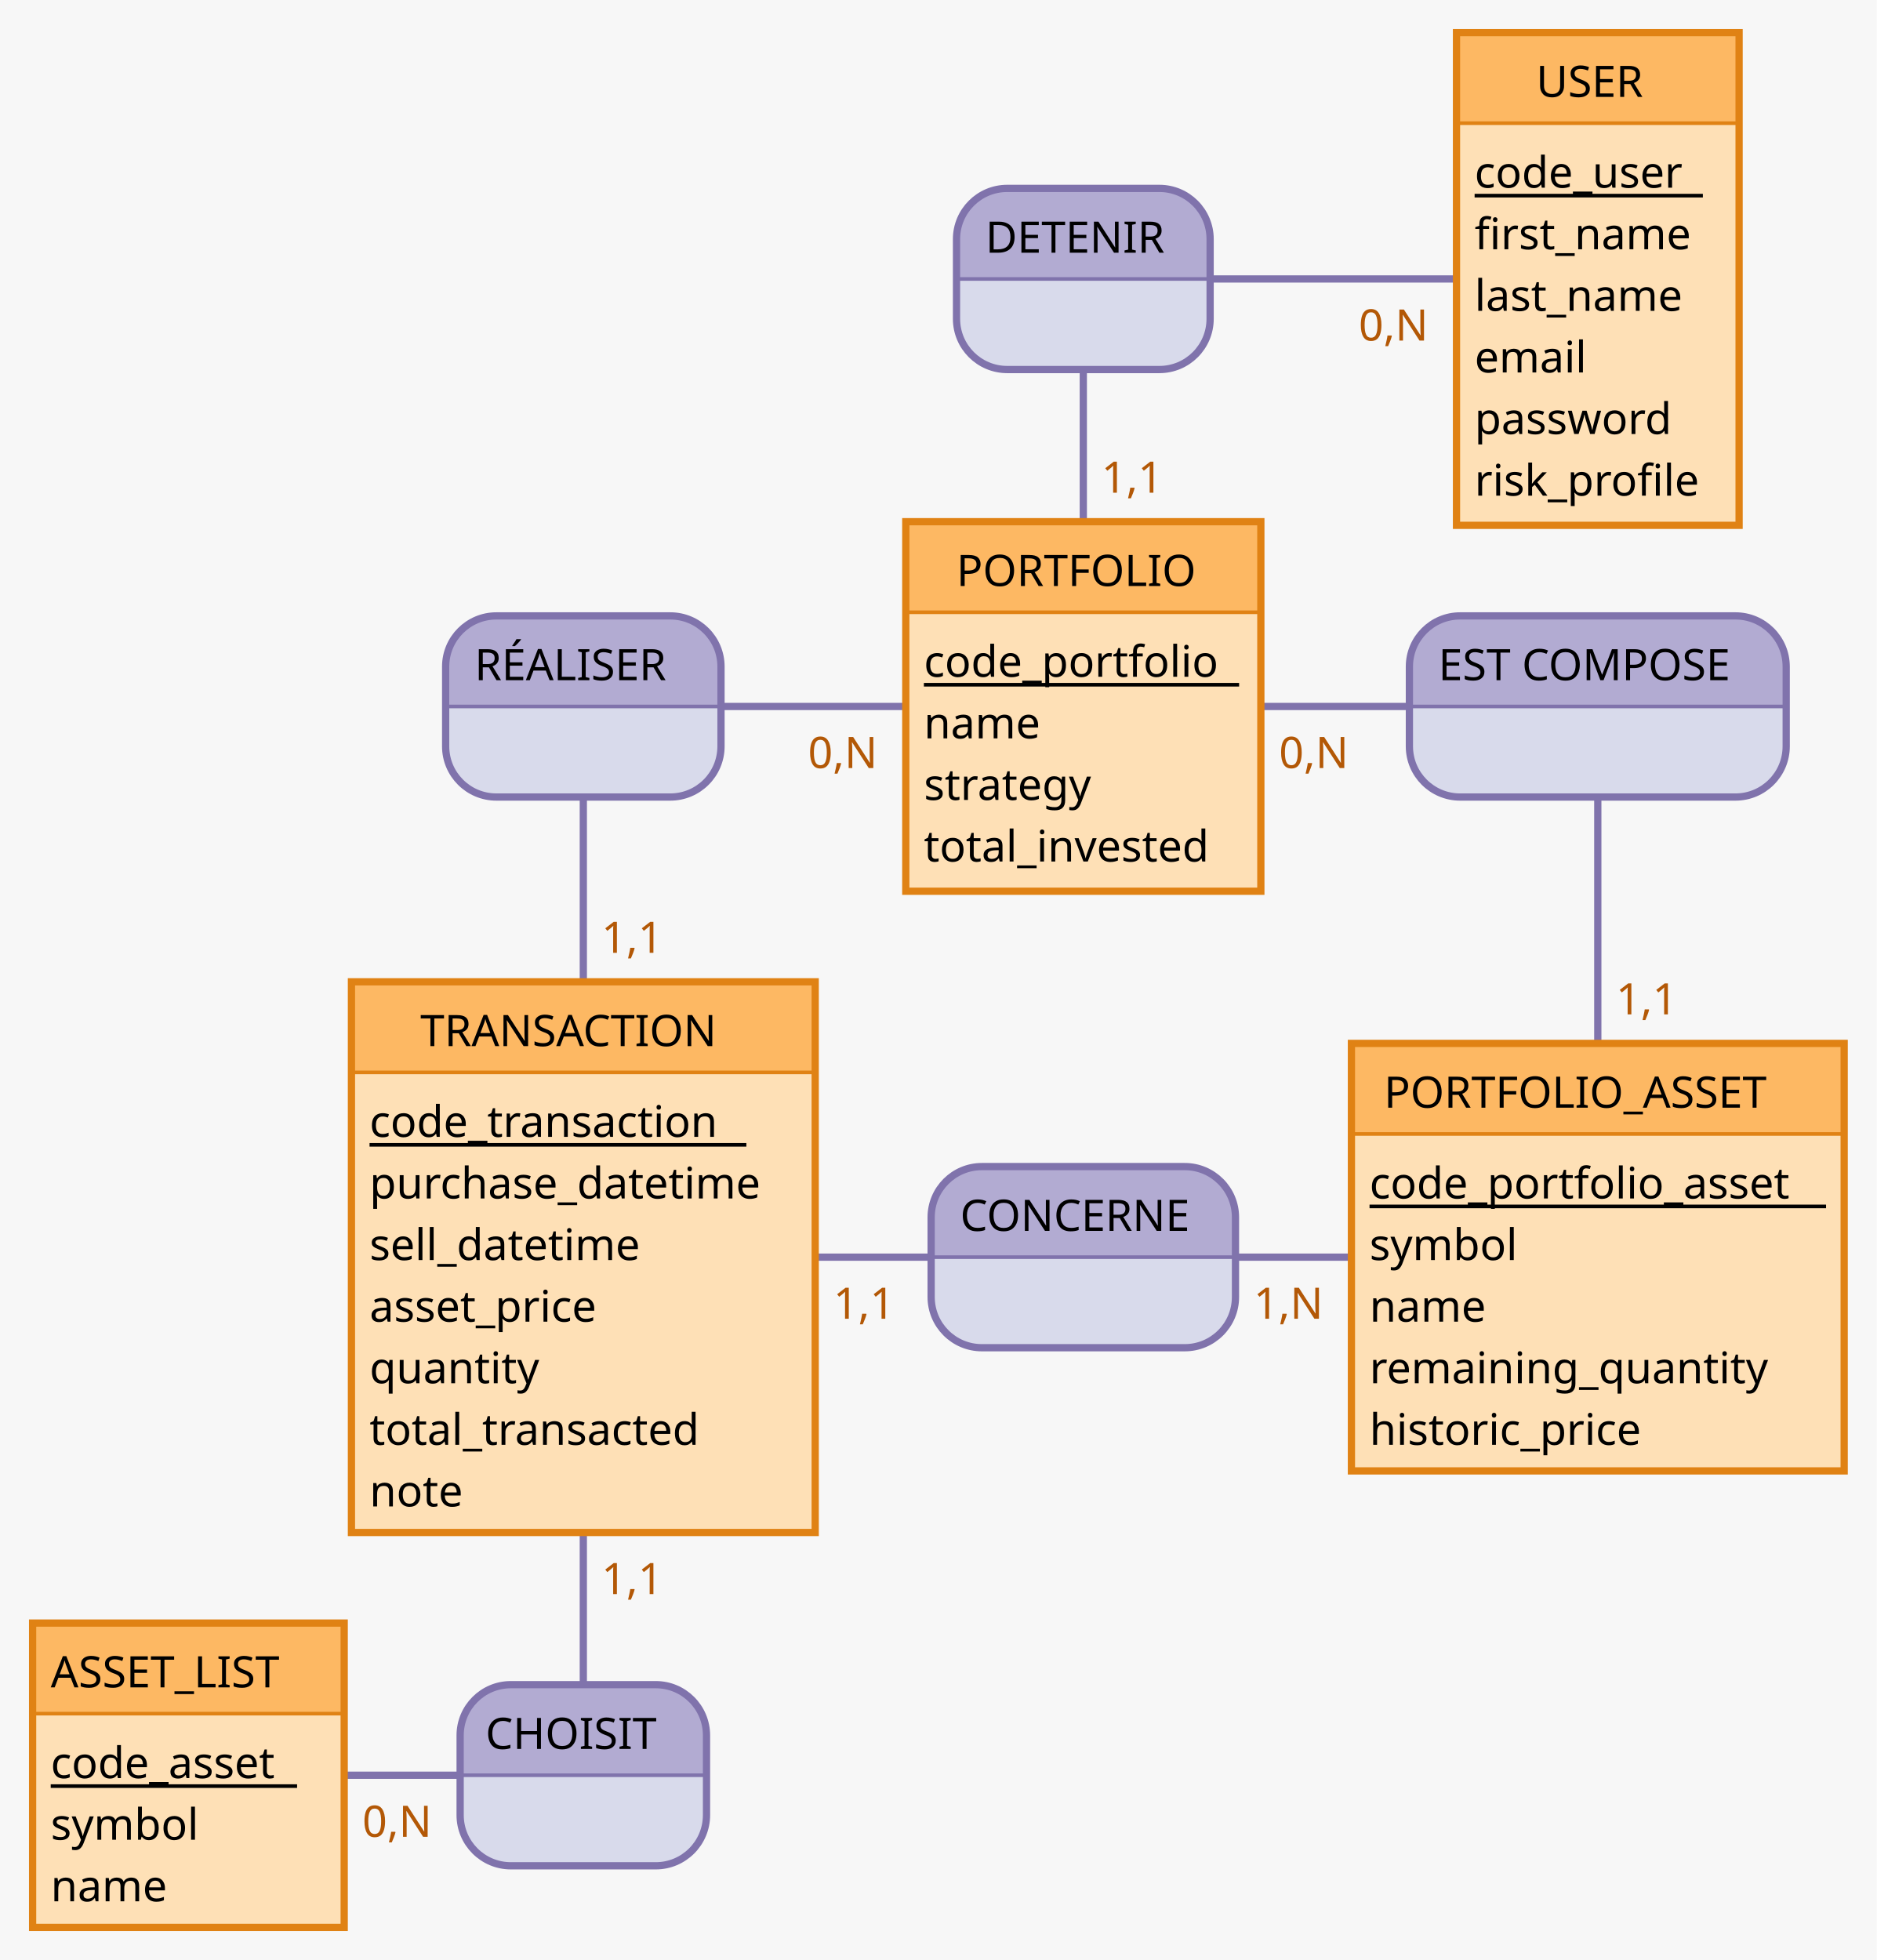
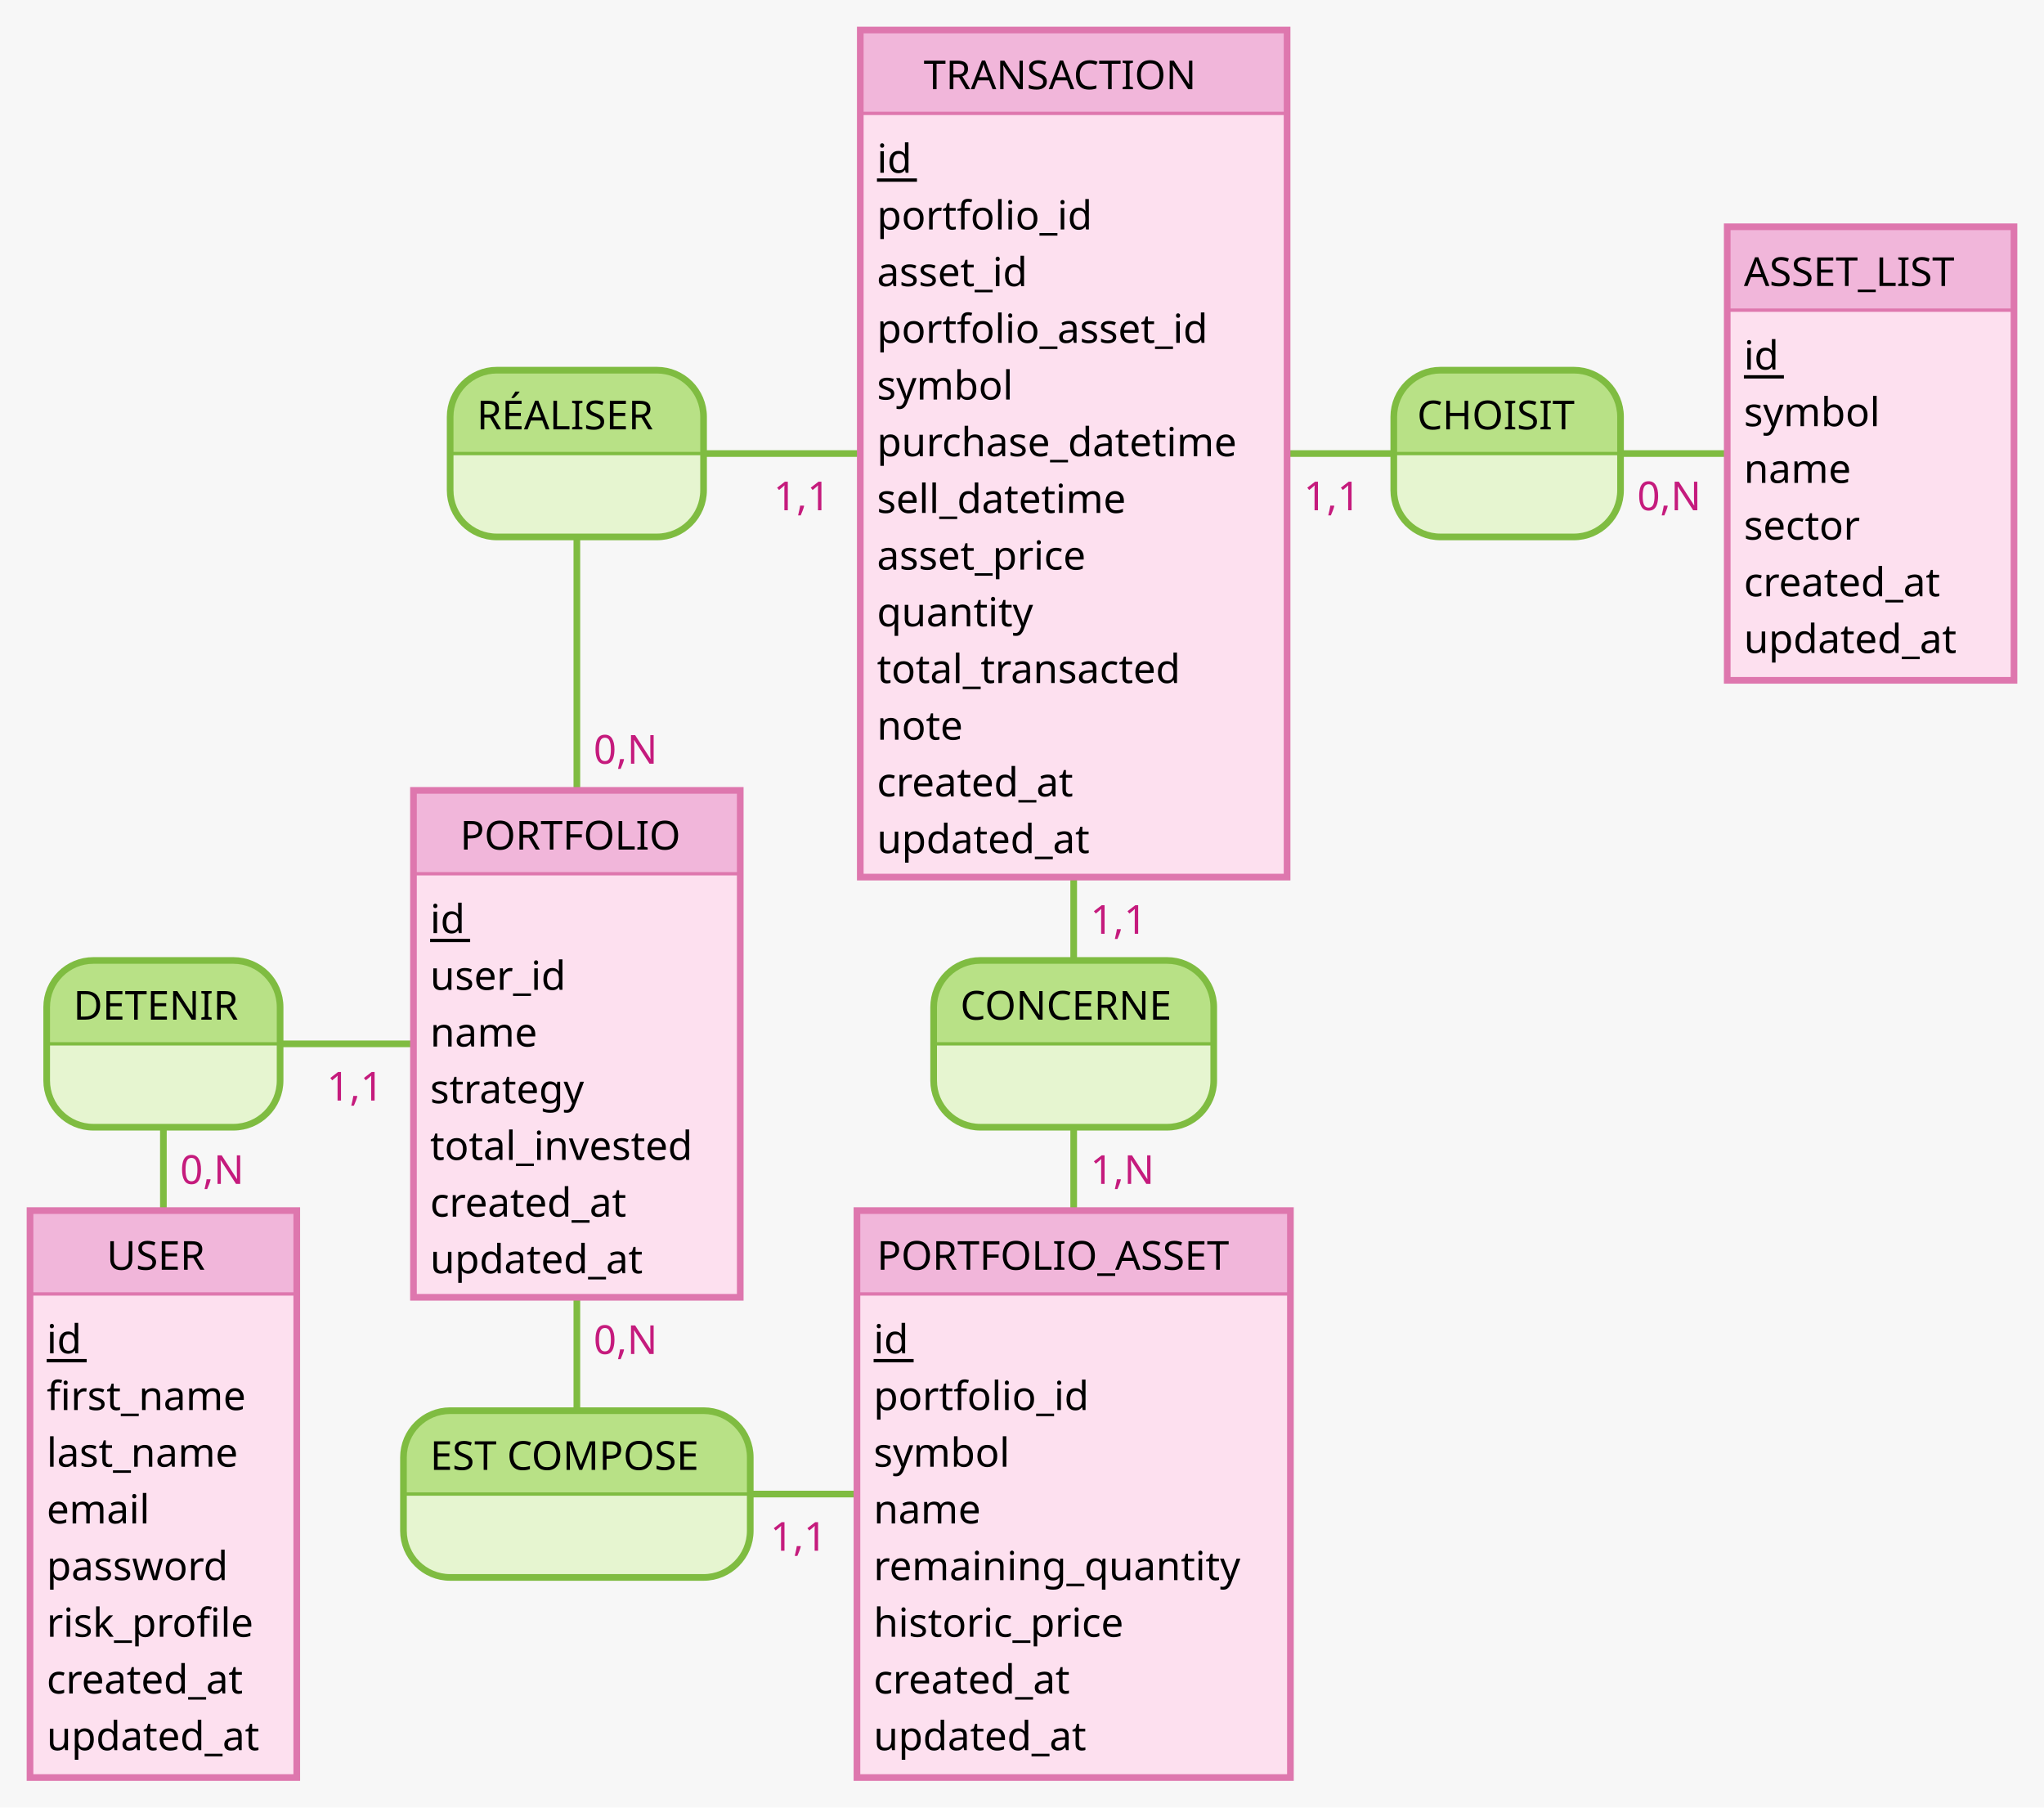
- <svg xmlns="http://www.w3.org/2000/svg" width="518" height="541" viewBox="0 0 518 541">
-   <rect id="frame" x="0" y="0" width="518" height="541" fill="#f7f7f7" stroke="none" stroke-width="0" />
+ <svg xmlns="http://www.w3.org/2000/svg" width="613" height="542" viewBox="0 0 613 542">
+   <rect id="frame" x="0" y="0" width="613" height="542" fill="#f7f7f7" stroke="none" stroke-width="0" />
  <g>
-     <line x1="441" y1="77" x2="299" y2="77" stroke="#8073ac" stroke-width="2" />
-     <text x="375" y="94" fill="#b35806" font-family="Verdana" font-size="12">0,N</text>
-     <line x1="299" y1="195" x2="299" y2="77" stroke="#8073ac" stroke-width="2" />
-     <text x="304" y="136" fill="#b35806" font-family="Verdana" font-size="12">1,1</text>
+     <line x1="173" y1="313" x2="173" y2="136" stroke="#7fbc41" stroke-width="2" />
+     <text x="178" y="229" fill="#c51b7d" font-family="Verdana" font-size="12">0,N</text>
+     <line x1="322" y1="136" x2="173" y2="136" stroke="#7fbc41" stroke-width="2" />
+     <text x="232" y="153" fill="#c51b7d" font-family="Verdana" font-size="12">1,1</text>
    <g>
-       <path d="M320 52 a14 14 90 0 1 14 14 V77 h-70 V66 a14 14 90 0 1 14 -14" fill="#b2abd2" stroke="#b2abd2" stroke-width="0" />
-       <path d="M334 77 v11 a14 14 90 0 1 -14 14 H278 a14 14 90 0 1 -14 -14 V77 H70" fill="#d8daeb" stroke="#d8daeb" stroke-width="0" />
-       <rect x="264" y="52" width="70" height="50" fill="none" rx="14" stroke="#8073ac" stroke-width="2" />
-       <line x1="264" y1="77" x2="334" y2="77" stroke="#8073ac" stroke-width="1" />
-       <text x="272" y="69.75" fill="#000" font-family="Verdana" font-size="12">DETENIR</text>
+       <path d="M197 111 a14 14 90 0 1 14 14 V136 h-76 V125 a14 14 90 0 1 14 -14" fill="#b8e186" stroke="#b8e186" stroke-width="0" />
+       <path d="M211 136 v11 a14 14 90 0 1 -14 14 H149 a14 14 90 0 1 -14 -14 V136 H76" fill="#e6f5d0" stroke="#e6f5d0" stroke-width="0" />
+       <rect x="135" y="111" width="76" height="50" fill="none" rx="14" stroke="#7fbc41" stroke-width="2" />
+       <line x1="135" y1="136" x2="211" y2="136" stroke="#7fbc41" stroke-width="1" />
+       <text x="143" y="128.75" fill="#000" font-family="Verdana" font-size="12">RÉALISER</text>
    </g>
  </g>
  <g>
-     <line x1="299" y1="195" x2="161" y2="195" stroke="#8073ac" stroke-width="2" />
-     <text x="223" y="212" fill="#b35806" font-family="Verdana" font-size="12">0,N</text>
-     <line x1="161" y1="347" x2="161" y2="195" stroke="#8073ac" stroke-width="2" />
-     <text x="166" y="263" fill="#b35806" font-family="Verdana" font-size="12">1,1</text>
+     <line x1="322" y1="136" x2="452" y2="136" stroke="#7fbc41" stroke-width="2" />
+     <text x="391" y="153" fill="#c51b7d" font-family="Verdana" font-size="12">1,1</text>
+     <line x1="561" y1="136" x2="452" y2="136" stroke="#7fbc41" stroke-width="2" />
+     <text x="491" y="153" fill="#c51b7d" font-family="Verdana" font-size="12">0,N</text>
    <g>
-       <path d="M185 170 a14 14 90 0 1 14 14 V195 h-76 V184 a14 14 90 0 1 14 -14" fill="#b2abd2" stroke="#b2abd2" stroke-width="0" />
-       <path d="M199 195 v11 a14 14 90 0 1 -14 14 H137 a14 14 90 0 1 -14 -14 V195 H76" fill="#d8daeb" stroke="#d8daeb" stroke-width="0" />
-       <rect x="123" y="170" width="76" height="50" fill="none" rx="14" stroke="#8073ac" stroke-width="2" />
-       <line x1="123" y1="195" x2="199" y2="195" stroke="#8073ac" stroke-width="1" />
-       <text x="131" y="187.75" fill="#000" font-family="Verdana" font-size="12">RÉALISER</text>
+       <path d="M472 111 a14 14 90 0 1 14 14 V136 h-68 V125 a14 14 90 0 1 14 -14" fill="#b8e186" stroke="#b8e186" stroke-width="0" />
+       <path d="M486 136 v11 a14 14 90 0 1 -14 14 H432 a14 14 90 0 1 -14 -14 V136 H68" fill="#e6f5d0" stroke="#e6f5d0" stroke-width="0" />
+       <rect x="418" y="111" width="68" height="50" fill="none" rx="14" stroke="#7fbc41" stroke-width="2" />
+       <line x1="418" y1="136" x2="486" y2="136" stroke="#7fbc41" stroke-width="1" />
+       <text x="425" y="128.75" fill="#000" font-family="Verdana" font-size="12">CHOISIT</text>
    </g>
  </g>
  <g>
-     <line x1="299" y1="195" x2="441" y2="195" stroke="#8073ac" stroke-width="2" />
-     <text x="353" y="212" fill="#b35806" font-family="Verdana" font-size="12">0,N</text>
-     <line x1="441" y1="347" x2="441" y2="195" stroke="#8073ac" stroke-width="2" />
-     <text x="446" y="280" fill="#b35806" font-family="Verdana" font-size="12">1,1</text>
+     <line x1="49" y1="448" x2="49" y2="313" stroke="#7fbc41" stroke-width="2" />
+     <text x="54" y="355" fill="#c51b7d" font-family="Verdana" font-size="12">0,N</text>
+     <line x1="173" y1="313" x2="49" y2="313" stroke="#7fbc41" stroke-width="2" />
+     <text x="98" y="330" fill="#c51b7d" font-family="Verdana" font-size="12">1,1</text>
    <g>
-       <path d="M479 170 a14 14 90 0 1 14 14 V195 h-104 V184 a14 14 90 0 1 14 -14" fill="#b2abd2" stroke="#b2abd2" stroke-width="0" />
-       <path d="M493 195 v11 a14 14 90 0 1 -14 14 H403 a14 14 90 0 1 -14 -14 V195 H104" fill="#d8daeb" stroke="#d8daeb" stroke-width="0" />
-       <rect x="389" y="170" width="104" height="50" fill="none" rx="14" stroke="#8073ac" stroke-width="2" />
-       <line x1="389" y1="195" x2="493" y2="195" stroke="#8073ac" stroke-width="1" />
-       <text x="397" y="187.75" fill="#000" font-family="Verdana" font-size="12">EST COMPOSE</text>
+       <path d="M70 288 a14 14 90 0 1 14 14 V313 h-70 V302 a14 14 90 0 1 14 -14" fill="#b8e186" stroke="#b8e186" stroke-width="0" />
+       <path d="M84 313 v11 a14 14 90 0 1 -14 14 H28 a14 14 90 0 1 -14 -14 V313 H70" fill="#e6f5d0" stroke="#e6f5d0" stroke-width="0" />
+       <rect x="14" y="288" width="70" height="50" fill="none" rx="14" stroke="#7fbc41" stroke-width="2" />
+       <line x1="14" y1="313" x2="84" y2="313" stroke="#7fbc41" stroke-width="1" />
+       <text x="22" y="305.75" fill="#000" font-family="Verdana" font-size="12">DETENIR</text>
    </g>
  </g>
  <g>
-     <line x1="161" y1="347" x2="299" y2="347" stroke="#8073ac" stroke-width="2" />
-     <text x="230" y="364" fill="#b35806" font-family="Verdana" font-size="12">1,1</text>
-     <line x1="441" y1="347" x2="299" y2="347" stroke="#8073ac" stroke-width="2" />
-     <text x="346" y="364" fill="#b35806" font-family="Verdana" font-size="12">1,N</text>
+     <line x1="322" y1="136" x2="322" y2="313" stroke="#7fbc41" stroke-width="2" />
+     <text x="327" y="280" fill="#c51b7d" font-family="Verdana" font-size="12">1,1</text>
+     <line x1="322" y1="448" x2="322" y2="313" stroke="#7fbc41" stroke-width="2" />
+     <text x="327" y="355" fill="#c51b7d" font-family="Verdana" font-size="12">1,N</text>
    <g>
-       <path d="M327 322 a14 14 90 0 1 14 14 V347 h-84 V336 a14 14 90 0 1 14 -14" fill="#b2abd2" stroke="#b2abd2" stroke-width="0" />
-       <path d="M341 347 v11 a14 14 90 0 1 -14 14 H271 a14 14 90 0 1 -14 -14 V347 H84" fill="#d8daeb" stroke="#d8daeb" stroke-width="0" />
-       <rect x="257" y="322" width="84" height="50" fill="none" rx="14" stroke="#8073ac" stroke-width="2" />
-       <line x1="257" y1="347" x2="341" y2="347" stroke="#8073ac" stroke-width="1" />
-       <text x="265" y="339.75" fill="#000" font-family="Verdana" font-size="12">CONCERNE</text>
+       <path d="M350 288 a14 14 90 0 1 14 14 V313 h-84 V302 a14 14 90 0 1 14 -14" fill="#b8e186" stroke="#b8e186" stroke-width="0" />
+       <path d="M364 313 v11 a14 14 90 0 1 -14 14 H294 a14 14 90 0 1 -14 -14 V313 H84" fill="#e6f5d0" stroke="#e6f5d0" stroke-width="0" />
+       <rect x="280" y="288" width="84" height="50" fill="none" rx="14" stroke="#7fbc41" stroke-width="2" />
+       <line x1="280" y1="313" x2="364" y2="313" stroke="#7fbc41" stroke-width="1" />
+       <text x="288" y="305.75" fill="#000" font-family="Verdana" font-size="12">CONCERNE</text>
    </g>
  </g>
  <g>
-     <line x1="161" y1="347" x2="161" y2="490" stroke="#8073ac" stroke-width="2" />
-     <text x="166" y="440" fill="#b35806" font-family="Verdana" font-size="12">1,1</text>
-     <line x1="52" y1="490" x2="161" y2="490" stroke="#8073ac" stroke-width="2" />
-     <text x="100" y="507" fill="#b35806" font-family="Verdana" font-size="12">0,N</text>
+     <line x1="173" y1="313" x2="173" y2="448" stroke="#7fbc41" stroke-width="2" />
+     <text x="178" y="406" fill="#c51b7d" font-family="Verdana" font-size="12">0,N</text>
+     <line x1="322" y1="448" x2="173" y2="448" stroke="#7fbc41" stroke-width="2" />
+     <text x="231" y="465" fill="#c51b7d" font-family="Verdana" font-size="12">1,1</text>
    <g>
-       <path d="M181 465 a14 14 90 0 1 14 14 V490 h-68 V479 a14 14 90 0 1 14 -14" fill="#b2abd2" stroke="#b2abd2" stroke-width="0" />
-       <path d="M195 490 v11 a14 14 90 0 1 -14 14 H141 a14 14 90 0 1 -14 -14 V490 H68" fill="#d8daeb" stroke="#d8daeb" stroke-width="0" />
-       <rect x="127" y="465" width="68" height="50" fill="none" rx="14" stroke="#8073ac" stroke-width="2" />
-       <line x1="127" y1="490" x2="195" y2="490" stroke="#8073ac" stroke-width="1" />
-       <text x="134" y="482.75" fill="#000" font-family="Verdana" font-size="12">CHOISIT</text>
+       <path d="M211 423 a14 14 90 0 1 14 14 V448 h-104 V437 a14 14 90 0 1 14 -14" fill="#b8e186" stroke="#b8e186" stroke-width="0" />
+       <path d="M225 448 v11 a14 14 90 0 1 -14 14 H135 a14 14 90 0 1 -14 -14 V448 H104" fill="#e6f5d0" stroke="#e6f5d0" stroke-width="0" />
+       <rect x="121" y="423" width="104" height="50" fill="none" rx="14" stroke="#7fbc41" stroke-width="2" />
+       <line x1="121" y1="448" x2="225" y2="448" stroke="#7fbc41" stroke-width="1" />
+       <text x="129" y="440.75" fill="#000" font-family="Verdana" font-size="12">EST COMPOSE</text>
    </g>
  </g>
  <g>
    <g>
-       <rect x="402" y="9" width="78" height="25" fill="#fdb863" stroke="#fdb863" stroke-width="0" opacity="1" />
-       <rect x="402" y="34" width="78" height="111" fill="#fee0b6" stroke="#fee0b6" stroke-width="0" opacity="1" />
-       <rect x="402" y="9" width="78" height="136" fill="none" stroke="#e08214" stroke-width="2" opacity="1" />
-       <line x1="402" y1="34" x2="480" y2="34" stroke="#e08214" stroke-width="1" />
+       <rect x="258" y="9" width="128" height="25" fill="#f1b6da" stroke="#f1b6da" stroke-width="0" opacity="1" />
+       <rect x="258" y="34" width="128" height="229" fill="#fde0ef" stroke="#fde0ef" stroke-width="0" opacity="1" />
+       <rect x="258" y="9" width="128" height="254" fill="none" stroke="#de77ae" stroke-width="2" opacity="1" />
+       <line x1="258" y1="34" x2="386" y2="34" stroke="#de77ae" stroke-width="1" />
    </g>
-     <text x="424" y="26.75" fill="#000" font-family="Verdana" font-size="12">USER</text>
-     <text x="407" y="51.8" fill="#000" font-family="Verdana" font-size="12">code_user</text>
-     <line x1="407" y1="54" x2="470" y2="54" stroke="#000" stroke-width="1" />
-     <text x="407" y="68.8" fill="#000" font-family="Verdana" font-size="12">first_name</text>
-     <text x="407" y="85.8" fill="#000" font-family="Verdana" font-size="12">last_name</text>
-     <text x="407" y="102.8" fill="#000" font-family="Verdana" font-size="12">email</text>
-     <text x="407" y="119.8" fill="#000" font-family="Verdana" font-size="12">password</text>
-     <text x="407" y="136.8" fill="#000" font-family="Verdana" font-size="12">risk_profile</text>
+     <text x="277" y="26.75" fill="#000" font-family="Verdana" font-size="12">TRANSACTION</text>
+     <text x="263" y="51.8" fill="#000" font-family="Verdana" font-size="12">id</text>
+     <line x1="263" y1="54" x2="275" y2="54" stroke="#000" stroke-width="1" />
+     <text x="263" y="68.8" fill="#000" font-family="Verdana" font-size="12">portfolio_id</text>
+     <text x="263" y="85.8" fill="#000" font-family="Verdana" font-size="12">asset_id</text>
+     <text x="263" y="102.8" fill="#000" font-family="Verdana" font-size="12">portfolio_asset_id</text>
+     <text x="263" y="119.8" fill="#000" font-family="Verdana" font-size="12">symbol</text>
+     <text x="263" y="136.8" fill="#000" font-family="Verdana" font-size="12">purchase_datetime</text>
+     <text x="263" y="153.8" fill="#000" font-family="Verdana" font-size="12">sell_datetime</text>
+     <text x="263" y="170.8" fill="#000" font-family="Verdana" font-size="12">asset_price</text>
+     <text x="263" y="187.8" fill="#000" font-family="Verdana" font-size="12">quantity</text>
+     <text x="263" y="204.8" fill="#000" font-family="Verdana" font-size="12">total_transacted</text>
+     <text x="263" y="221.8" fill="#000" font-family="Verdana" font-size="12">note</text>
+     <text x="263" y="238.8" fill="#000" font-family="Verdana" font-size="12">created_at</text>
+     <text x="263" y="255.8" fill="#000" font-family="Verdana" font-size="12">updated_at</text>
  </g>
  <g>
    <g>
-       <rect x="250" y="144" width="98" height="25" fill="#fdb863" stroke="#fdb863" stroke-width="0" opacity="1" />
-       <rect x="250" y="169" width="98" height="77" fill="#fee0b6" stroke="#fee0b6" stroke-width="0" opacity="1" />
-       <rect x="250" y="144" width="98" height="102" fill="none" stroke="#e08214" stroke-width="2" opacity="1" />
-       <line x1="250" y1="169" x2="348" y2="169" stroke="#e08214" stroke-width="1" />
+       <rect x="518" y="68" width="86" height="25" fill="#f1b6da" stroke="#f1b6da" stroke-width="0" opacity="1" />
+       <rect x="518" y="93" width="86" height="111" fill="#fde0ef" stroke="#fde0ef" stroke-width="0" opacity="1" />
+       <rect x="518" y="68" width="86" height="136" fill="none" stroke="#de77ae" stroke-width="2" opacity="1" />
+       <line x1="518" y1="93" x2="604" y2="93" stroke="#de77ae" stroke-width="1" />
    </g>
-     <text x="264" y="161.75" fill="#000" font-family="Verdana" font-size="12">PORTFOLIO</text>
-     <text x="255" y="186.8" fill="#000" font-family="Verdana" font-size="12">code_portfolio</text>
-     <line x1="255" y1="189" x2="342" y2="189" stroke="#000" stroke-width="1" />
-     <text x="255" y="203.8" fill="#000" font-family="Verdana" font-size="12">name</text>
-     <text x="255" y="220.8" fill="#000" font-family="Verdana" font-size="12">strategy</text>
-     <text x="255" y="237.8" fill="#000" font-family="Verdana" font-size="12">total_invested</text>
+     <text x="523" y="85.75" fill="#000" font-family="Verdana" font-size="12">ASSET_LIST</text>
+     <text x="523" y="110.8" fill="#000" font-family="Verdana" font-size="12">id</text>
+     <line x1="523" y1="113" x2="535" y2="113" stroke="#000" stroke-width="1" />
+     <text x="523" y="127.8" fill="#000" font-family="Verdana" font-size="12">symbol</text>
+     <text x="523" y="144.8" fill="#000" font-family="Verdana" font-size="12">name</text>
+     <text x="523" y="161.8" fill="#000" font-family="Verdana" font-size="12">sector</text>
+     <text x="523" y="178.8" fill="#000" font-family="Verdana" font-size="12">created_at</text>
+     <text x="523" y="195.8" fill="#000" font-family="Verdana" font-size="12">updated_at</text>
  </g>
  <g>
    <g>
-       <rect x="97" y="271" width="128" height="25" fill="#fdb863" stroke="#fdb863" stroke-width="0" opacity="1" />
-       <rect x="97" y="296" width="128" height="127" fill="#fee0b6" stroke="#fee0b6" stroke-width="0" opacity="1" />
-       <rect x="97" y="271" width="128" height="152" fill="none" stroke="#e08214" stroke-width="2" opacity="1" />
-       <line x1="97" y1="296" x2="225" y2="296" stroke="#e08214" stroke-width="1" />
+       <rect x="124" y="237" width="98" height="25" fill="#f1b6da" stroke="#f1b6da" stroke-width="0" opacity="1" />
+       <rect x="124" y="262" width="98" height="127" fill="#fde0ef" stroke="#fde0ef" stroke-width="0" opacity="1" />
+       <rect x="124" y="237" width="98" height="152" fill="none" stroke="#de77ae" stroke-width="2" opacity="1" />
+       <line x1="124" y1="262" x2="222" y2="262" stroke="#de77ae" stroke-width="1" />
    </g>
-     <text x="116" y="288.75" fill="#000" font-family="Verdana" font-size="12">TRANSACTION</text>
-     <text x="102" y="313.8" fill="#000" font-family="Verdana" font-size="12">code_transaction</text>
-     <line x1="102" y1="316" x2="206" y2="316" stroke="#000" stroke-width="1" />
-     <text x="102" y="330.8" fill="#000" font-family="Verdana" font-size="12">purchase_datetime</text>
-     <text x="102" y="347.8" fill="#000" font-family="Verdana" font-size="12">sell_datetime</text>
-     <text x="102" y="364.8" fill="#000" font-family="Verdana" font-size="12">asset_price</text>
-     <text x="102" y="381.8" fill="#000" font-family="Verdana" font-size="12">quantity</text>
-     <text x="102" y="398.8" fill="#000" font-family="Verdana" font-size="12">total_transacted</text>
-     <text x="102" y="415.8" fill="#000" font-family="Verdana" font-size="12">note</text>
+     <text x="138" y="254.75" fill="#000" font-family="Verdana" font-size="12">PORTFOLIO</text>
+     <text x="129" y="279.8" fill="#000" font-family="Verdana" font-size="12">id</text>
+     <line x1="129" y1="282" x2="141" y2="282" stroke="#000" stroke-width="1" />
+     <text x="129" y="296.8" fill="#000" font-family="Verdana" font-size="12">user_id</text>
+     <text x="129" y="313.8" fill="#000" font-family="Verdana" font-size="12">name</text>
+     <text x="129" y="330.8" fill="#000" font-family="Verdana" font-size="12">strategy</text>
+     <text x="129" y="347.8" fill="#000" font-family="Verdana" font-size="12">total_invested</text>
+     <text x="129" y="364.8" fill="#000" font-family="Verdana" font-size="12">created_at</text>
+     <text x="129" y="381.8" fill="#000" font-family="Verdana" font-size="12">updated_at</text>
  </g>
  <g>
    <g>
-       <rect x="373" y="288" width="136" height="25" fill="#fdb863" stroke="#fdb863" stroke-width="0" opacity="1" />
-       <rect x="373" y="313" width="136" height="93" fill="#fee0b6" stroke="#fee0b6" stroke-width="0" opacity="1" />
-       <rect x="373" y="288" width="136" height="118" fill="none" stroke="#e08214" stroke-width="2" opacity="1" />
-       <line x1="373" y1="313" x2="509" y2="313" stroke="#e08214" stroke-width="1" />
+       <rect x="9" y="363" width="80" height="25" fill="#f1b6da" stroke="#f1b6da" stroke-width="0" opacity="1" />
+       <rect x="9" y="388" width="80" height="145" fill="#fde0ef" stroke="#fde0ef" stroke-width="0" opacity="1" />
+       <rect x="9" y="363" width="80" height="170" fill="none" stroke="#de77ae" stroke-width="2" opacity="1" />
+       <line x1="9" y1="388" x2="89" y2="388" stroke="#de77ae" stroke-width="1" />
    </g>
-     <text x="382" y="305.75" fill="#000" font-family="Verdana" font-size="12">PORTFOLIO_ASSET</text>
-     <text x="378" y="330.8" fill="#000" font-family="Verdana" font-size="12">code_portfolio_asset</text>
-     <line x1="378" y1="333" x2="504" y2="333" stroke="#000" stroke-width="1" />
-     <text x="378" y="347.8" fill="#000" font-family="Verdana" font-size="12">symbol</text>
-     <text x="378" y="364.8" fill="#000" font-family="Verdana" font-size="12">name</text>
-     <text x="378" y="381.8" fill="#000" font-family="Verdana" font-size="12">remaining_quantity</text>
-     <text x="378" y="398.8" fill="#000" font-family="Verdana" font-size="12">historic_price</text>
+     <text x="32" y="380.75" fill="#000" font-family="Verdana" font-size="12">USER</text>
+     <text x="14" y="405.8" fill="#000" font-family="Verdana" font-size="12">id</text>
+     <line x1="14" y1="408" x2="26" y2="408" stroke="#000" stroke-width="1" />
+     <text x="14" y="422.8" fill="#000" font-family="Verdana" font-size="12">first_name</text>
+     <text x="14" y="439.8" fill="#000" font-family="Verdana" font-size="12">last_name</text>
+     <text x="14" y="456.8" fill="#000" font-family="Verdana" font-size="12">email</text>
+     <text x="14" y="473.8" fill="#000" font-family="Verdana" font-size="12">password</text>
+     <text x="14" y="490.8" fill="#000" font-family="Verdana" font-size="12">risk_profile</text>
+     <text x="14" y="507.8" fill="#000" font-family="Verdana" font-size="12">created_at</text>
+     <text x="14" y="524.8" fill="#000" font-family="Verdana" font-size="12">updated_at</text>
  </g>
  <g>
    <g>
-       <rect x="9" y="448" width="86" height="25" fill="#fdb863" stroke="#fdb863" stroke-width="0" opacity="1" />
-       <rect x="9" y="473" width="86" height="59" fill="#fee0b6" stroke="#fee0b6" stroke-width="0" opacity="1" />
-       <rect x="9" y="448" width="86" height="84" fill="none" stroke="#e08214" stroke-width="2" opacity="1" />
-       <line x1="9" y1="473" x2="95" y2="473" stroke="#e08214" stroke-width="1" />
+       <rect x="257" y="363" width="130" height="25" fill="#f1b6da" stroke="#f1b6da" stroke-width="0" opacity="1" />
+       <rect x="257" y="388" width="130" height="145" fill="#fde0ef" stroke="#fde0ef" stroke-width="0" opacity="1" />
+       <rect x="257" y="363" width="130" height="170" fill="none" stroke="#de77ae" stroke-width="2" opacity="1" />
+       <line x1="257" y1="388" x2="387" y2="388" stroke="#de77ae" stroke-width="1" />
    </g>
-     <text x="14" y="465.75" fill="#000" font-family="Verdana" font-size="12">ASSET_LIST</text>
-     <text x="14" y="490.8" fill="#000" font-family="Verdana" font-size="12">code_asset</text>
-     <line x1="14" y1="493" x2="82" y2="493" stroke="#000" stroke-width="1" />
-     <text x="14" y="507.8" fill="#000" font-family="Verdana" font-size="12">symbol</text>
-     <text x="14" y="524.8" fill="#000" font-family="Verdana" font-size="12">name</text>
+     <text x="263" y="380.75" fill="#000" font-family="Verdana" font-size="12">PORTFOLIO_ASSET</text>
+     <text x="262" y="405.8" fill="#000" font-family="Verdana" font-size="12">id</text>
+     <line x1="262" y1="408" x2="274" y2="408" stroke="#000" stroke-width="1" />
+     <text x="262" y="422.8" fill="#000" font-family="Verdana" font-size="12">portfolio_id</text>
+     <text x="262" y="439.8" fill="#000" font-family="Verdana" font-size="12">symbol</text>
+     <text x="262" y="456.8" fill="#000" font-family="Verdana" font-size="12">name</text>
+     <text x="262" y="473.8" fill="#000" font-family="Verdana" font-size="12">remaining_quantity</text>
+     <text x="262" y="490.8" fill="#000" font-family="Verdana" font-size="12">historic_price</text>
+     <text x="262" y="507.8" fill="#000" font-family="Verdana" font-size="12">created_at</text>
+     <text x="262" y="524.8" fill="#000" font-family="Verdana" font-size="12">updated_at</text>
  </g>
</svg>
